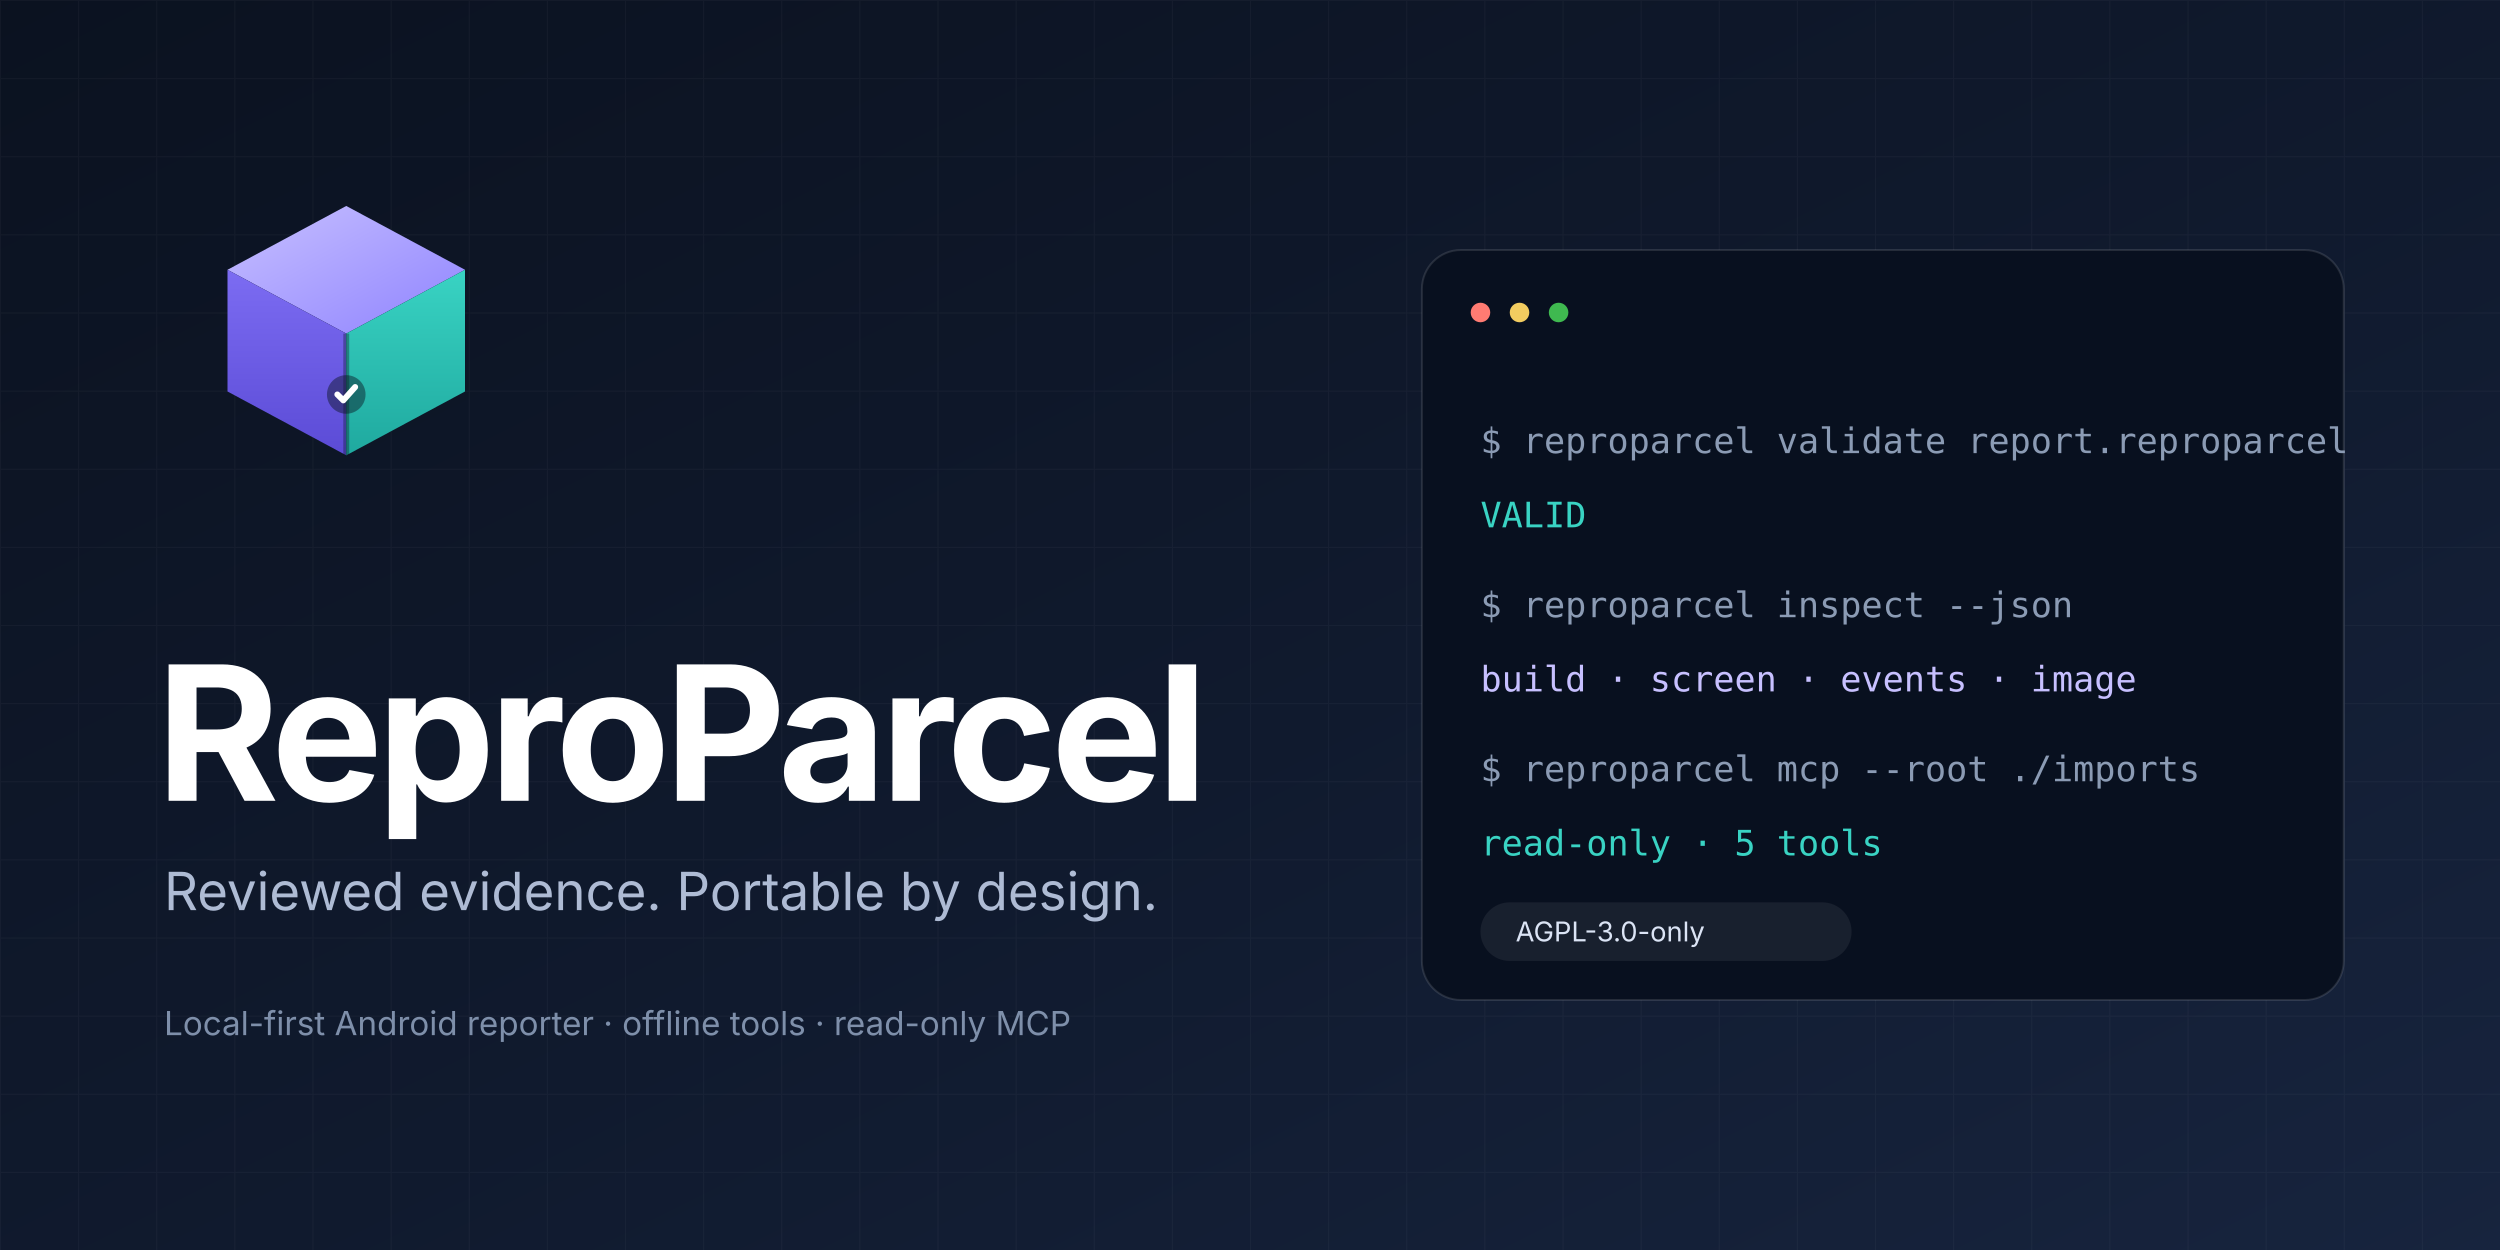
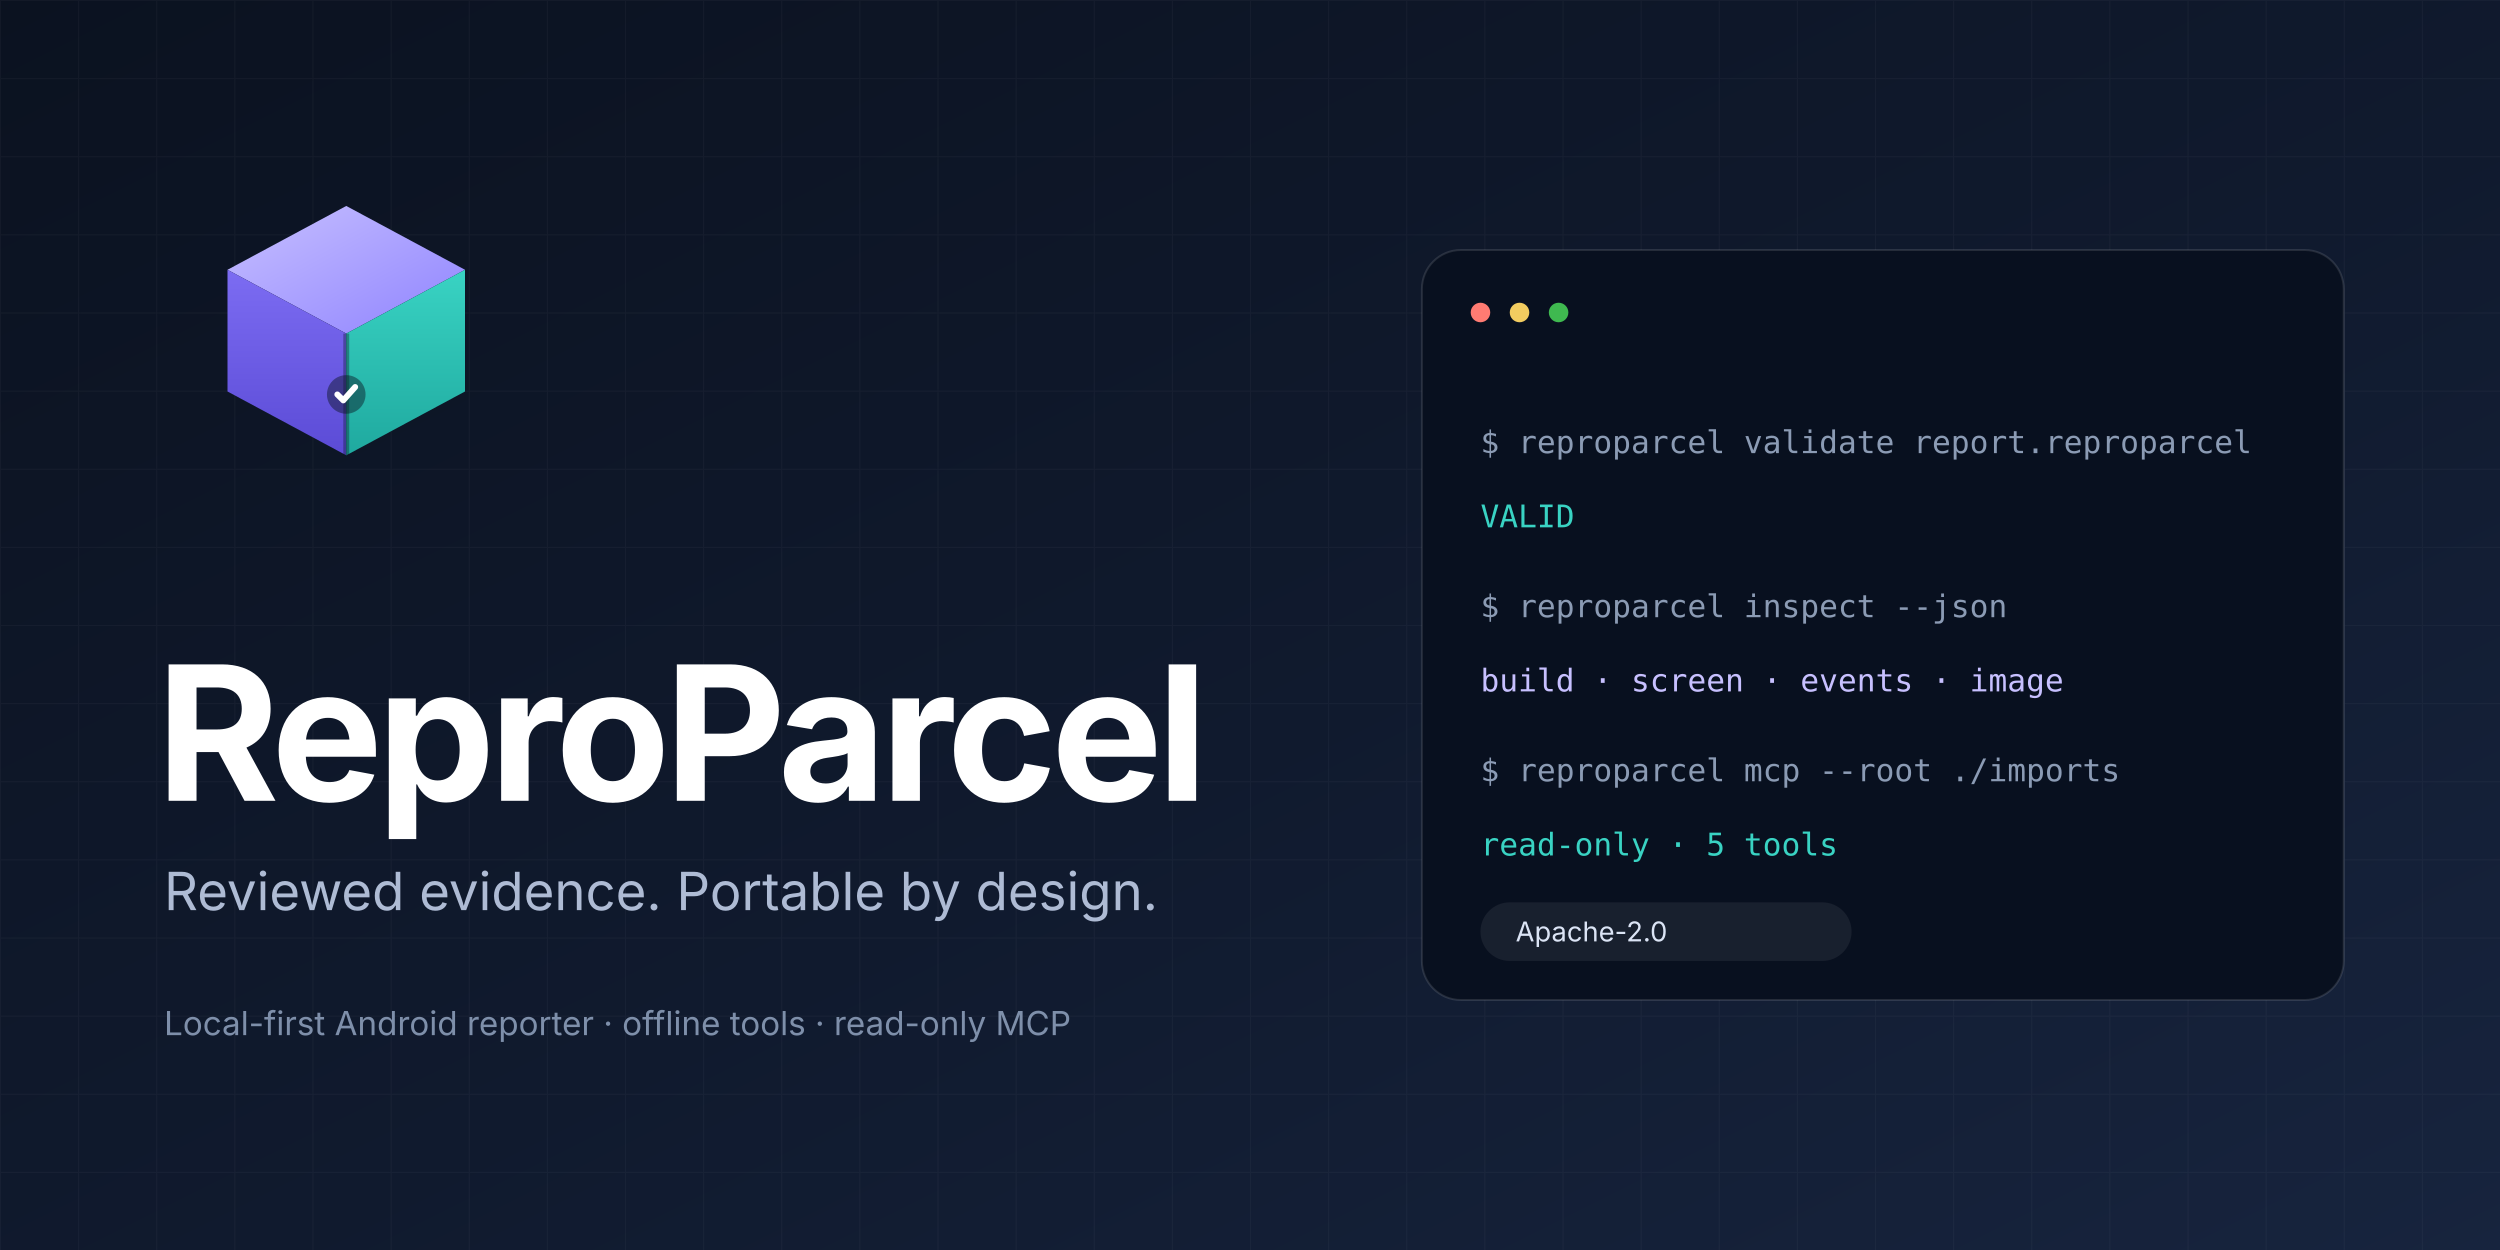
<svg xmlns="http://www.w3.org/2000/svg" width="1280" height="640" viewBox="0 0 1280 640" role="img" aria-label="ReproParcel social preview">
  <defs>
    <linearGradient id="bg" x1="0" y1="0" x2="1" y2="1">
      <stop offset="0" stop-color="#0b1220" />
      <stop offset=".55" stop-color="#101a2e" />
      <stop offset="1" stop-color="#17243e" />
    </linearGradient>
    <linearGradient id="left" x1="0" y1="0" x2="0" y2="1">
      <stop offset="0" stop-color="#7c6cf2" />
      <stop offset="1" stop-color="#5b4bd6" />
    </linearGradient>
    <linearGradient id="right" x1="0" y1="0" x2="0" y2="1">
      <stop offset="0" stop-color="#39d3c3" />
      <stop offset="1" stop-color="#1fa99f" />
    </linearGradient>
    <linearGradient id="top" x1="0" y1="0" x2="1" y2="1">
      <stop offset="0" stop-color="#c7c0ff" />
      <stop offset="1" stop-color="#8f83ff" />
    </linearGradient>
    <pattern id="grid" width="40" height="40" patternUnits="userSpaceOnUse">
      <path d="M40 0H0v40" fill="none" stroke="#ffffff" stroke-opacity=".035" />
    </pattern>
  </defs>
  <rect width="1280" height="640" fill="url(#bg)" />
  <rect width="1280" height="640" fill="url(#grid)" />
  <g transform="translate(80 72) scale(.38)">
    <path d="M256 88 416 174 256 260 96 174Z" fill="url(#top)" />
    <path d="M96 174 256 260v164L96 338Z" fill="url(#left)" />
    <path d="M416 174 256 260v164l160-86Z" fill="url(#right)" />
    <path d="M256 260v164" stroke="#0b1220" stroke-opacity=".35" stroke-width="8" />
    <circle cx="256" cy="342" r="26" fill="#0b1220" fill-opacity=".45" />
    <path d="m244 342 8 8 16-18" fill="none" stroke="#ffffff" stroke-width="8" stroke-linecap="round" stroke-linejoin="round" />
  </g>
  <text x="80" y="410" font-family="ui-sans-serif, -apple-system, BlinkMacSystemFont, Segoe UI, sans-serif" font-size="96" font-weight="700" fill="#ffffff" letter-spacing="-3">ReproParcel</text>
  <text x="84" y="466" font-family="ui-sans-serif, -apple-system, BlinkMacSystemFont, Segoe UI, sans-serif" font-size="27" fill="#aebbd4">Reviewed evidence. Portable by design.</text>
  <text x="84" y="530" font-family="ui-sans-serif, -apple-system, BlinkMacSystemFont, Segoe UI, sans-serif" font-size="17" fill="#7e8faa">Local-first Android reporter · offline tools · read-only MCP</text>
  <g transform="translate(728 128)">
    <rect width="472" height="384" rx="20" fill="#08101f" stroke="#ffffff" stroke-opacity=".12" />
    <circle cx="30" cy="32" r="5" fill="#ff7b72" />
    <circle cx="50" cy="32" r="5" fill="#f2cc60" />
    <circle cx="70" cy="32" r="5" fill="#3fb950" />
-     <text x="30" y="104" font-family="ui-monospace, SFMono-Regular, Menlo, monospace" font-size="18" fill="#8b9bb4">$ reproparcel validate report.reproparcel</text>
-     <text x="30" y="142" font-family="ui-monospace, SFMono-Regular, Menlo, monospace" font-size="18" fill="#39d3c3">VALID</text>
-     <text x="30" y="188" font-family="ui-monospace, SFMono-Regular, Menlo, monospace" font-size="18" fill="#8b9bb4">$ reproparcel inspect --json</text>
-     <text x="30" y="226" font-family="ui-monospace, SFMono-Regular, Menlo, monospace" font-size="18" fill="#c7c0ff">build · screen · events · image</text>
-     <text x="30" y="272" font-family="ui-monospace, SFMono-Regular, Menlo, monospace" font-size="18" fill="#8b9bb4">$ reproparcel mcp --root ./imports</text>
-     <text x="30" y="310" font-family="ui-monospace, SFMono-Regular, Menlo, monospace" font-size="18" fill="#39d3c3">read-only · 5 tools</text>
+     <text x="30" y="104" font-family="ui-monospace, SFMono-Regular, Menlo, monospace" font-size="16" fill="#8b9bb4">$ reproparcel validate report.reproparcel</text>
+     <text x="30" y="142" font-family="ui-monospace, SFMono-Regular, Menlo, monospace" font-size="16" fill="#39d3c3">VALID</text>
+     <text x="30" y="188" font-family="ui-monospace, SFMono-Regular, Menlo, monospace" font-size="16" fill="#8b9bb4">$ reproparcel inspect --json</text>
+     <text x="30" y="226" font-family="ui-monospace, SFMono-Regular, Menlo, monospace" font-size="16" fill="#c7c0ff">build · screen · events · image</text>
+     <text x="30" y="272" font-family="ui-monospace, SFMono-Regular, Menlo, monospace" font-size="16" fill="#8b9bb4">$ reproparcel mcp --root ./imports</text>
+     <text x="30" y="310" font-family="ui-monospace, SFMono-Regular, Menlo, monospace" font-size="16" fill="#39d3c3">read-only · 5 tools</text>
    <rect x="30" y="334" width="190" height="30" rx="15" fill="#ffffff" fill-opacity=".07" />
-     <text x="48" y="354" font-family="ui-sans-serif, -apple-system, BlinkMacSystemFont, Segoe UI, sans-serif" font-size="14" fill="#dbe4f5">AGPL-3.0-only</text>
+     <text x="48" y="354" font-family="ui-sans-serif, -apple-system, BlinkMacSystemFont, Segoe UI, sans-serif" font-size="14" fill="#dbe4f5">Apache-2.0</text>
  </g>
</svg>
